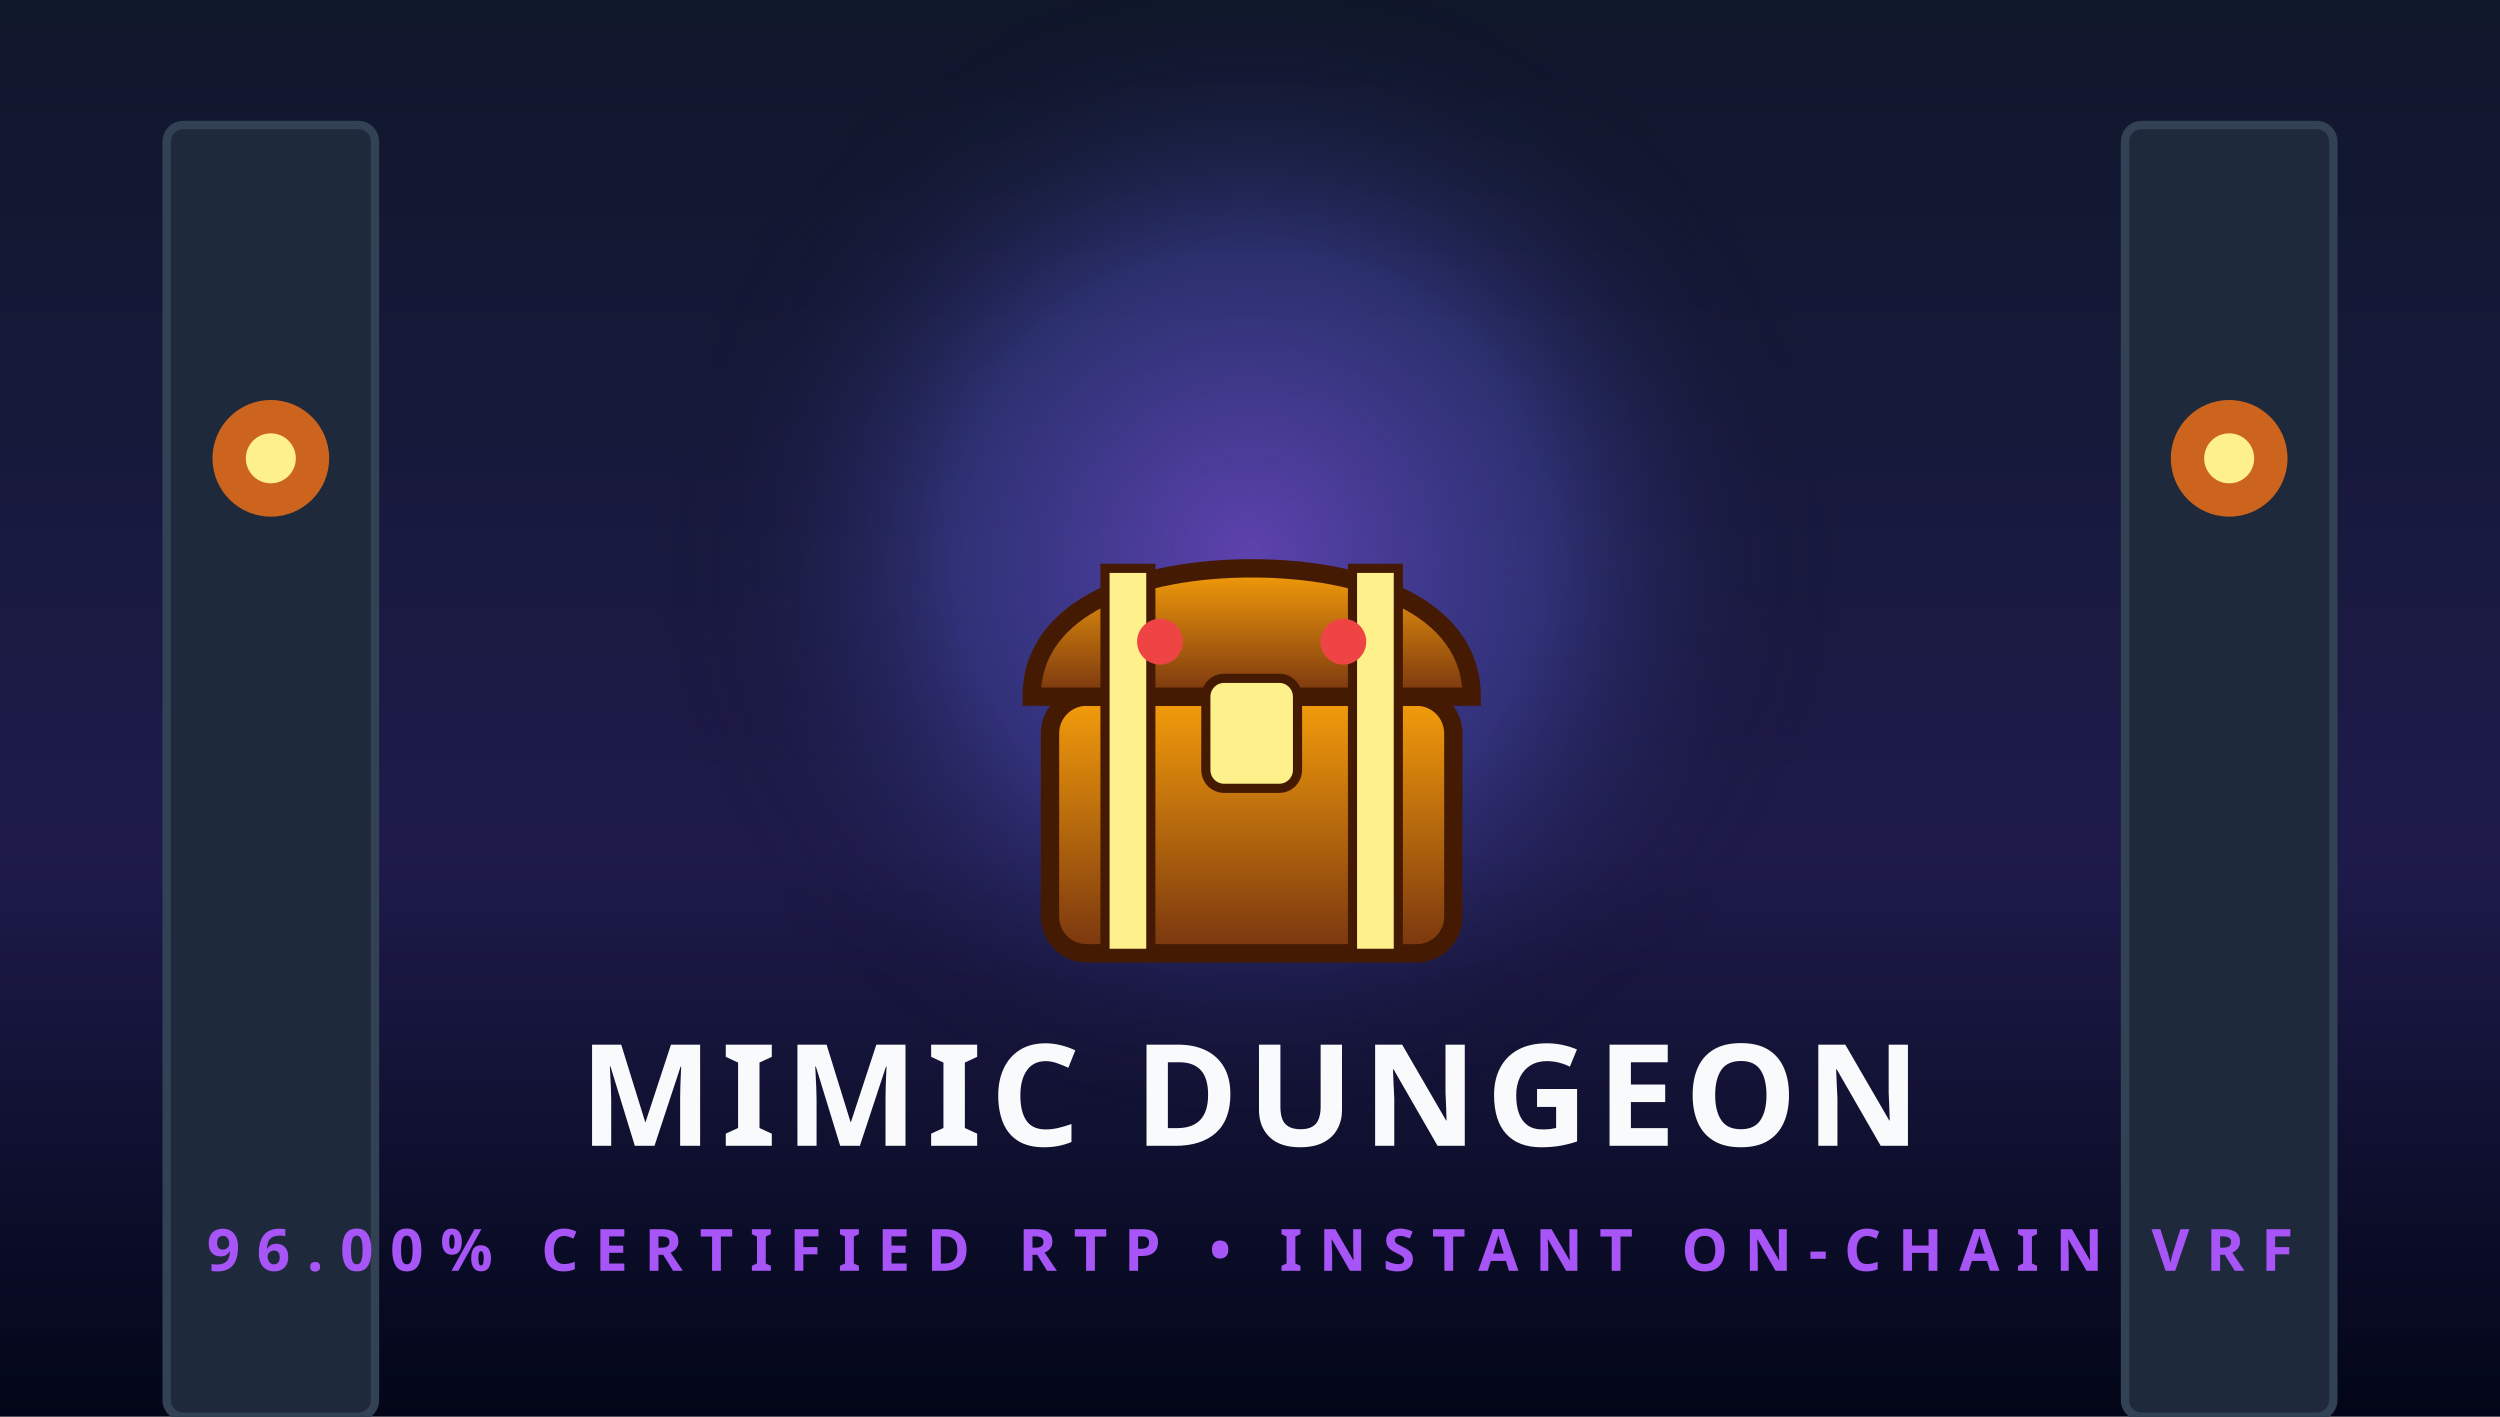
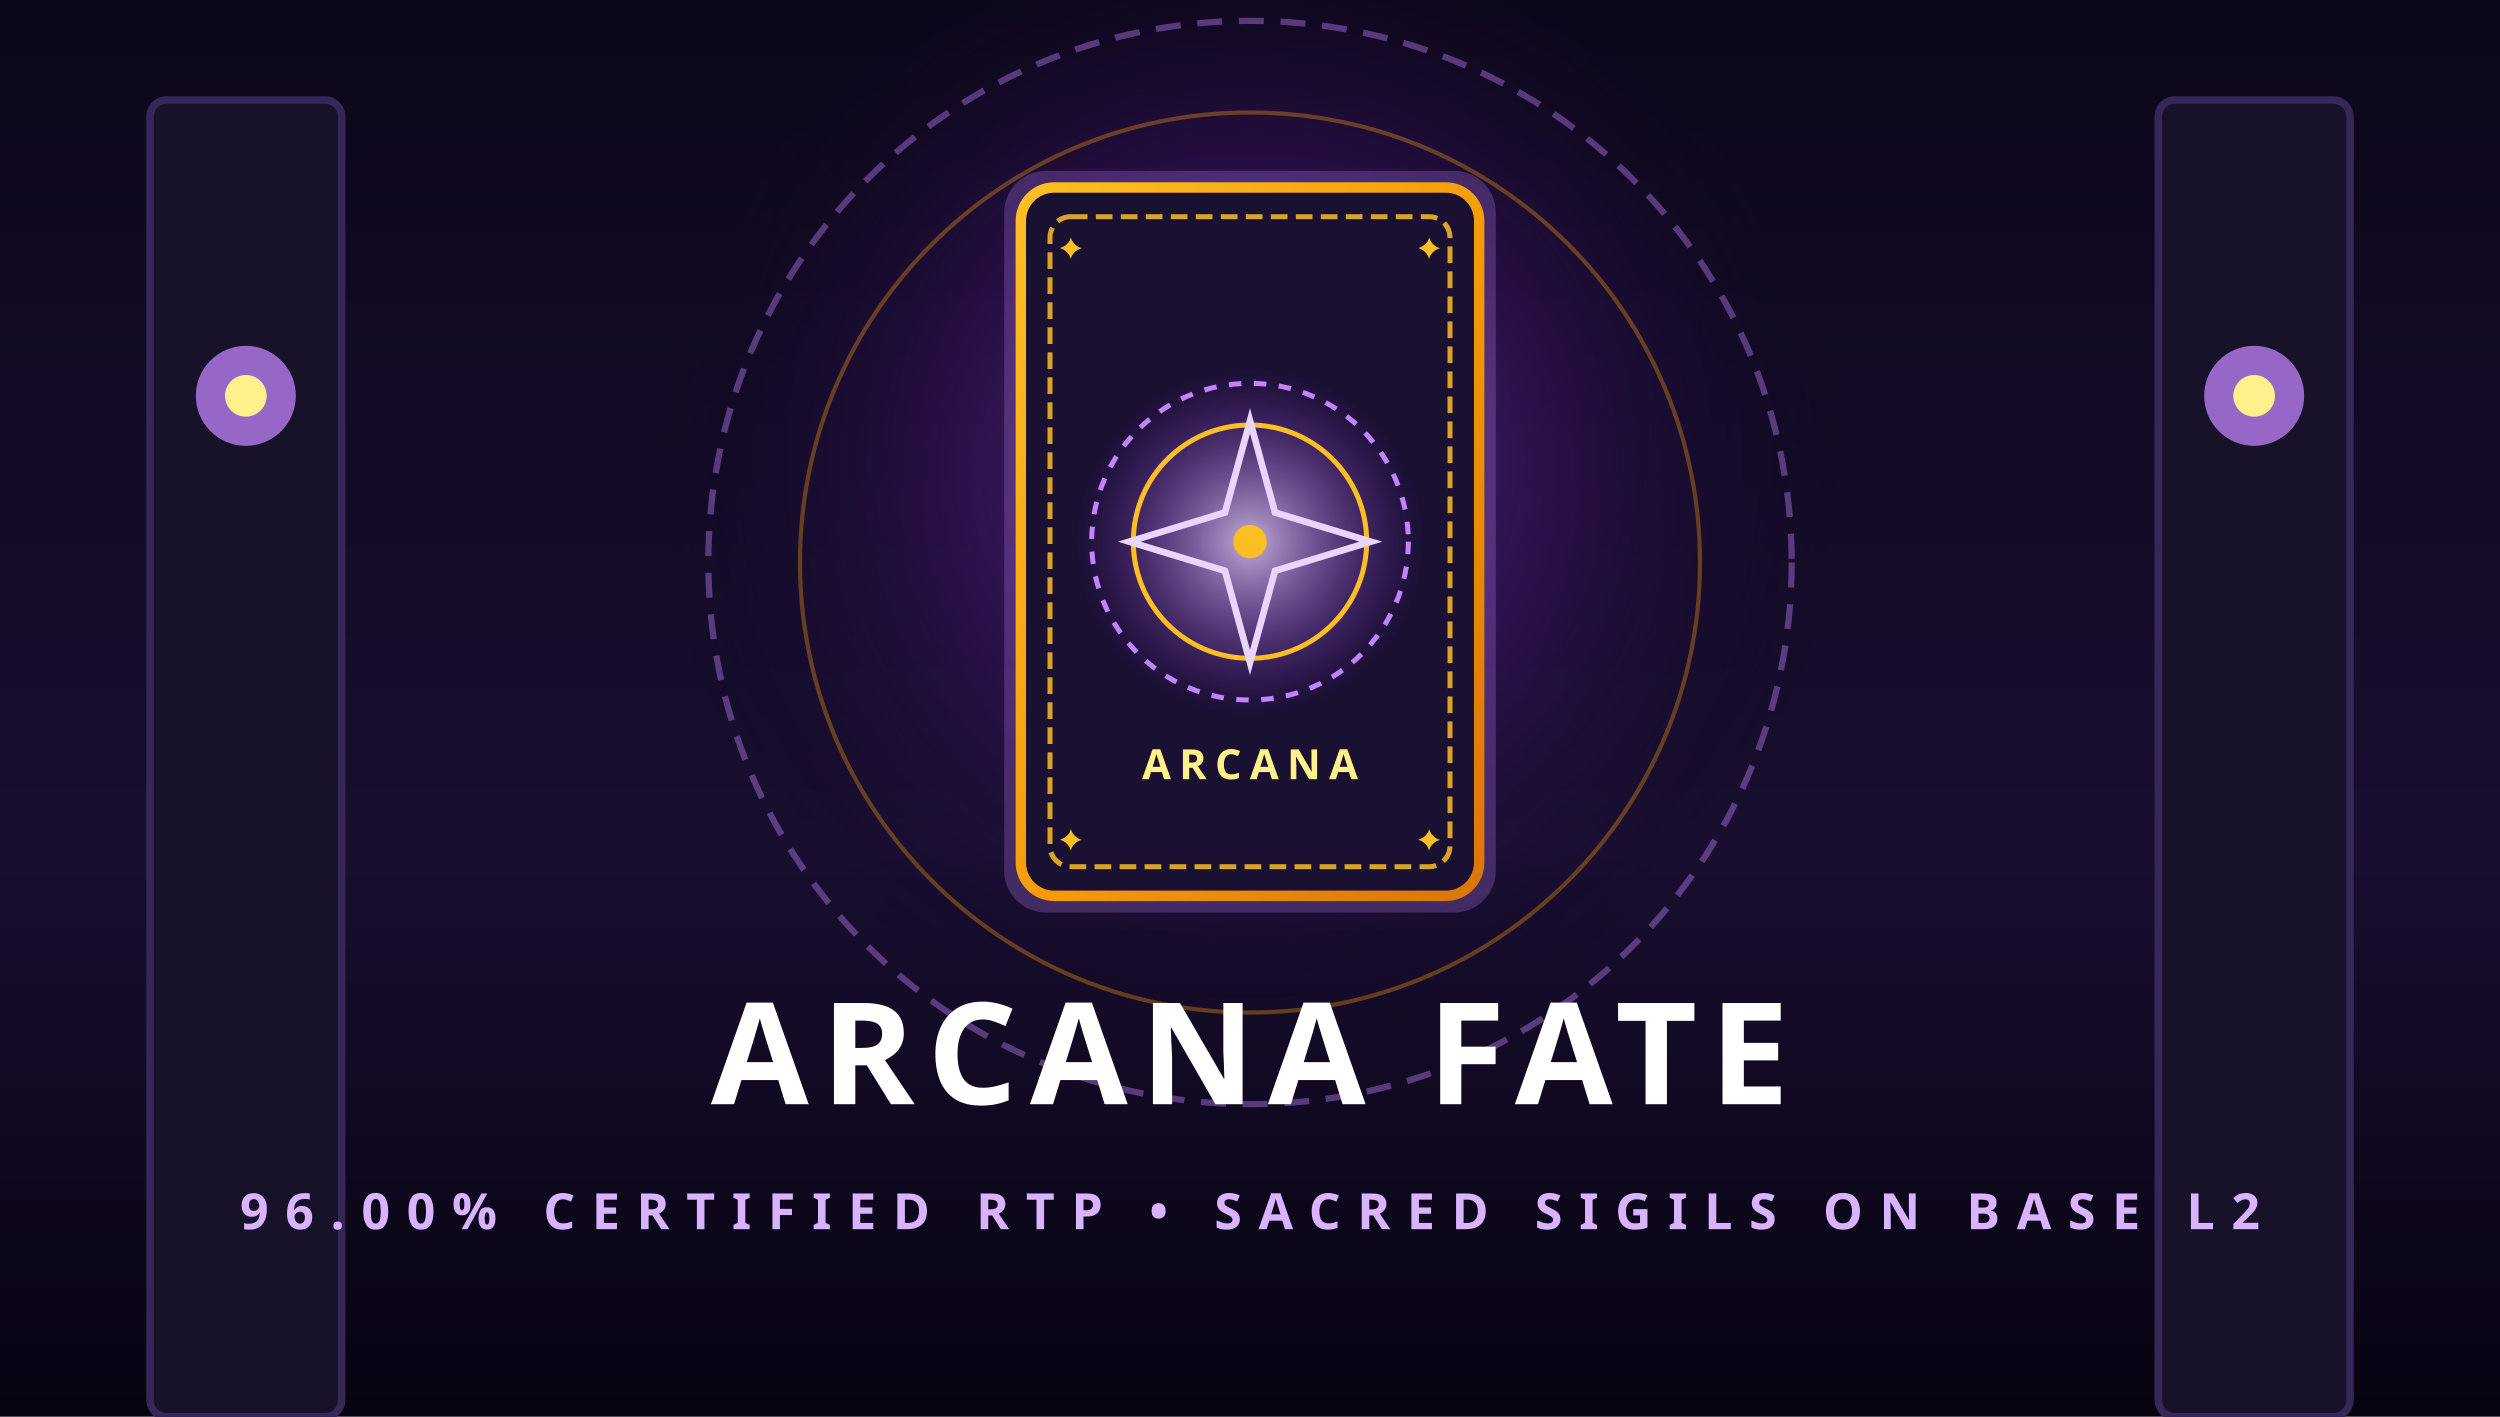
<svg xmlns="http://www.w3.org/2000/svg" viewBox="0 0 600 340" width="600" height="340" fill="none">
  <defs>
    <linearGradient id="bgGrad" x1="0" y1="0" x2="0" y2="1">
-       <stop offset="0%" stop-color="#0f172a" />
-       <stop offset="60%" stop-color="#1e1b4b" />
-       <stop offset="100%" stop-color="#020617" />
+       <stop offset="0%" stop-color="#0c071a" />
+       <stop offset="60%" stop-color="#190e30" />
+       <stop offset="100%" stop-color="#070310" />
    </linearGradient>
-     <radialGradient id="portalGlow" cx="50%" cy="45%" r="40%">
-       <stop offset="0%" stop-color="#8b5cf6" stop-opacity="0.6" />
-       <stop offset="50%" stop-color="#6366f1" stop-opacity="0.3" />
+     <radialGradient id="portalGlow" cx="50%" cy="42%" r="48%">
+       <stop offset="0%" stop-color="#c084fc" stop-opacity="0.45" />
+       <stop offset="50%" stop-color="#7e22ce" stop-opacity="0.2" />
      <stop offset="100%" stop-color="#000" stop-opacity="0" />
    </radialGradient>
-     <linearGradient id="chestGrad2" x1="0" y1="0" x2="0" y2="1">
-       <stop offset="0%" stop-color="#f59e0b" />
-       <stop offset="100%" stop-color="#78350f" />
+     <linearGradient id="goldBorderGrad" x1="0" y1="0" x2="1" y2="1">
+       <stop offset="0%" stop-color="#fbbf24" />
+       <stop offset="50%" stop-color="#f59e0b" />
+       <stop offset="100%" stop-color="#d97706" />
    </linearGradient>
+     <radialGradient id="cardCenterGlow" cx="50%" cy="50%" r="50%">
+       <stop offset="0%" stop-color="#e9d5ff" stop-opacity="0.8" />
+       <stop offset="100%" stop-color="#7e22ce" stop-opacity="0" />
+     </radialGradient>
  </defs>
  <rect width="600" height="340" fill="url(#bgGrad)" />
-   <circle cx="300" cy="150" r="180" fill="url(#portalGlow)" />
-   <rect x="40" y="30" width="50" height="310" rx="4" fill="#1e293b" stroke="#334155" stroke-width="2" />
-   <rect x="510" y="30" width="50" height="310" rx="4" fill="#1e293b" stroke="#334155" stroke-width="2" />
-   <circle cx="65" cy="110" r="14" fill="#f97316" opacity="0.8" />
-   <circle cx="65" cy="110" r="6" fill="#fef08a" />
-   <circle cx="535" cy="110" r="14" fill="#f97316" opacity="0.8" />
-   <circle cx="535" cy="110" r="6" fill="#fef08a" />
-   <g transform="translate(230, 110) scale(2.2)">
-     <rect x="10" y="26" width="44" height="28" rx="4" fill="url(#chestGrad2)" stroke="#451a03" stroke-width="2" />
-     <path d="M8 26 C8 16 20 12 32 12 C44 12 56 16 56 26 Z" fill="url(#chestGrad2)" stroke="#451a03" stroke-width="2" />
-     <rect x="16" y="12" width="5" height="42" fill="#fef08a" stroke="#451a03" stroke-width="1" />
-     <rect x="43" y="12" width="5" height="42" fill="#fef08a" stroke="#451a03" stroke-width="1" />
-     <rect x="27" y="24" width="10" height="12" rx="2" fill="#fef08a" stroke="#451a03" stroke-width="1" />
-     <circle cx="22" cy="20" r="2.5" fill="#ef4444" />
-     <circle cx="42" cy="20" r="2.5" fill="#ef4444" />
+   <circle cx="300" cy="135" r="150" fill="url(#portalGlow)" />
+   <circle cx="300" cy="135" r="130" stroke="#c084fc" stroke-width="1.5" stroke-dasharray="6 4" opacity="0.4" />
+   <circle cx="300" cy="135" r="108" stroke="#f59e0b" stroke-width="1" opacity="0.35" />
+   <rect x="36" y="24" width="46" height="316" rx="4" fill="#171129" stroke="#372658" stroke-width="1.8" />
+   <rect x="518" y="24" width="46" height="316" rx="4" fill="#171129" stroke="#372658" stroke-width="1.8" />
+   <circle cx="59" cy="95" r="12" fill="#c084fc" opacity="0.75" />
+   <circle cx="59" cy="95" r="5" fill="#fef08a" />
+   <circle cx="541" cy="95" r="12" fill="#c084fc" opacity="0.75" />
+   <circle cx="541" cy="95" r="5" fill="#fef08a" />
+   <g transform="translate(245, 45)">
+     <rect x="-4" y="-4" width="118" height="178" rx="10" fill="#c084fc" opacity="0.25" />
+     <rect width="110" height="170" rx="8" fill="#1a1032" stroke="url(#goldBorderGrad)" stroke-width="2.5" />
+     <rect x="7" y="7" width="96" height="156" rx="5" stroke="#fbbf24" stroke-width="1.2" stroke-dasharray="4 2" opacity="0.85" />
+     <text x="12" y="17" font-size="7" fill="#fbbf24" text-anchor="middle" font-family="serif">✦</text>
+     <text x="98" y="17" font-size="7" fill="#fbbf24" text-anchor="middle" font-family="serif">✦</text>
+     <text x="12" y="159" font-size="7" fill="#fbbf24" text-anchor="middle" font-family="serif">✦</text>
+     <text x="98" y="159" font-size="7" fill="#fbbf24" text-anchor="middle" font-family="serif">✦</text>
+     <circle cx="55" cy="85" r="42" fill="url(#cardCenterGlow)" />
+     <circle cx="55" cy="85" r="38" stroke="#c084fc" stroke-width="1.2" stroke-dasharray="3 3" />
+     <circle cx="55" cy="85" r="28" stroke="#fbbf24" stroke-width="1.2" />
+     <polygon points="55,56 61,78 84,85 61,92 55,114 49,92 26,85 49,78" fill="none" stroke="#e9d5ff" stroke-width="1.6" />
+     <circle cx="55" cy="85" r="4" fill="#fbbf24" />
+     <text x="55" y="142" font-family="'Rubik', sans-serif" font-weight="900" font-size="10" fill="#fef08a" text-anchor="middle" letter-spacing="2">ARCANA</text>
  </g>
-   <text x="300" y="275" font-family="'Rubik', sans-serif" font-weight="900" font-size="34" fill="#f8fafc" text-anchor="middle" letter-spacing="2">MIMIC DUNGEON</text>
-   <text x="300" y="305" font-family="'Poppins', sans-serif" font-weight="600" font-size="14" fill="#a855f7" text-anchor="middle" letter-spacing="4">96.00% CERTIFIED RTP • INSTANT ON-CHAIN VRF</text>
+   <text x="300" y="265" font-family="'Rubik', sans-serif" font-weight="900" font-size="34" fill="#ffffff" text-anchor="middle" letter-spacing="3">ARCANA FATE</text>
+   <text x="300" y="295" font-family="'Rubik', sans-serif" font-weight="700" font-size="12" fill="#d8b4fe" text-anchor="middle" letter-spacing="4">96.00% CERTIFIED RTP • SACRED SIGILS ON BASE L2</text>
</svg>
